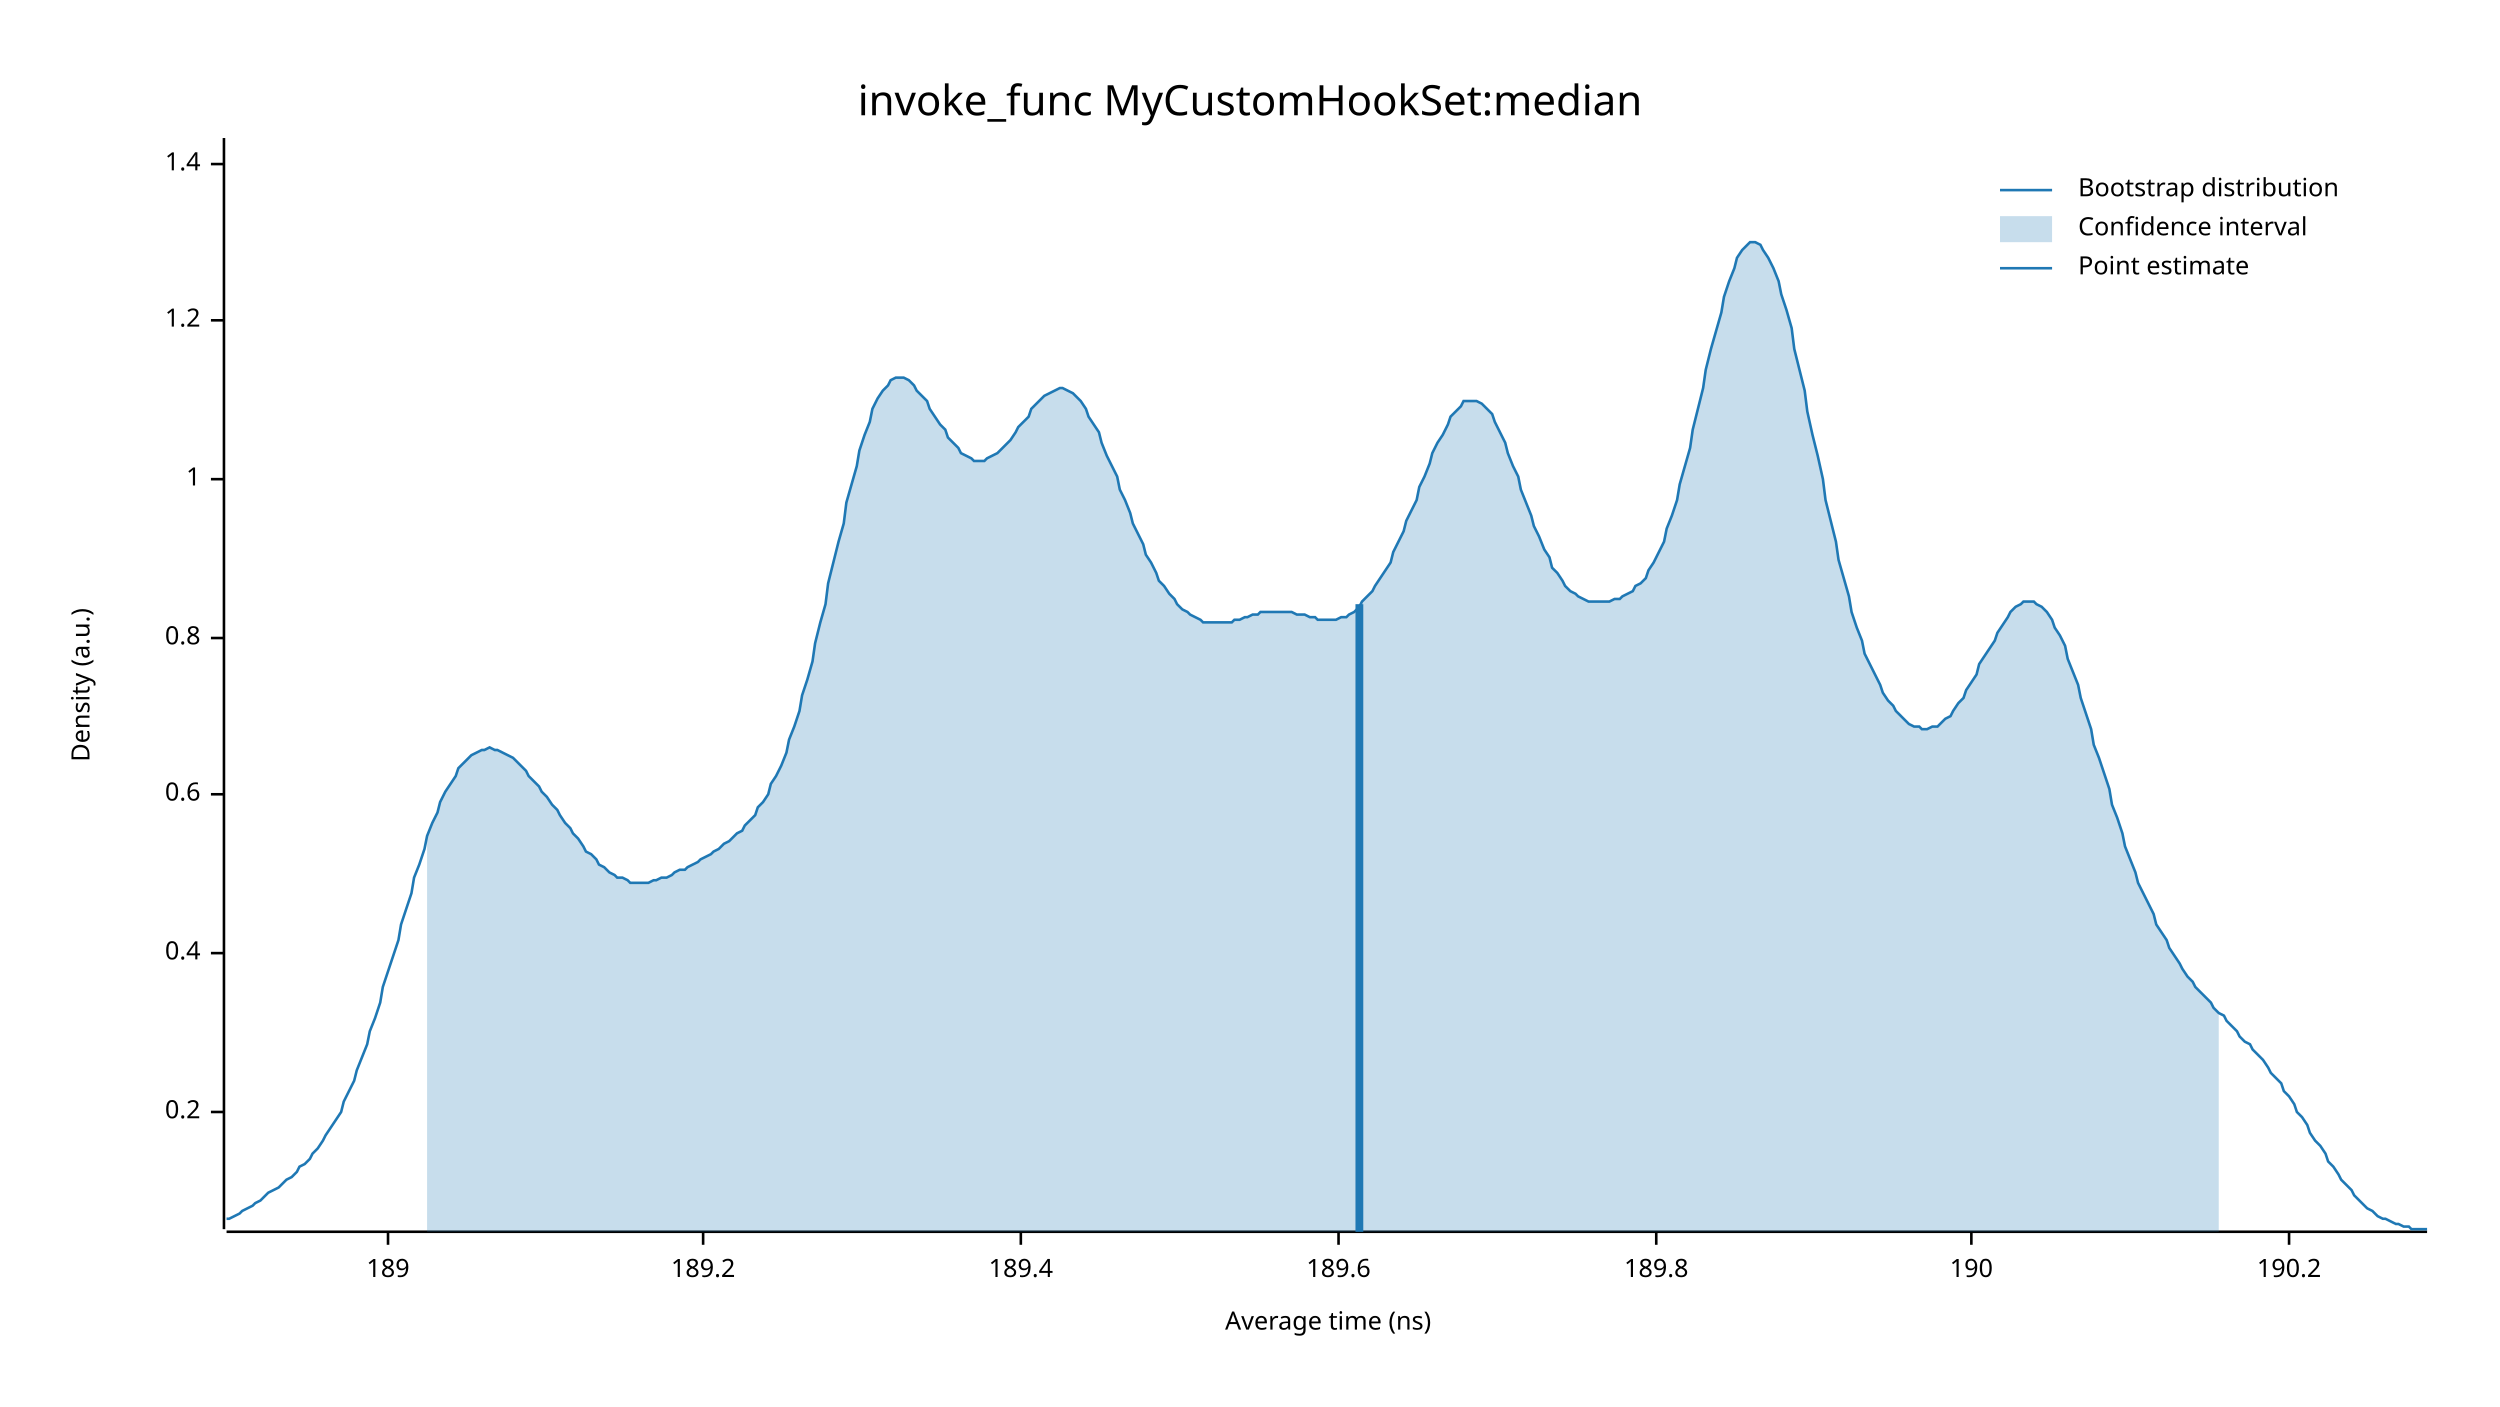
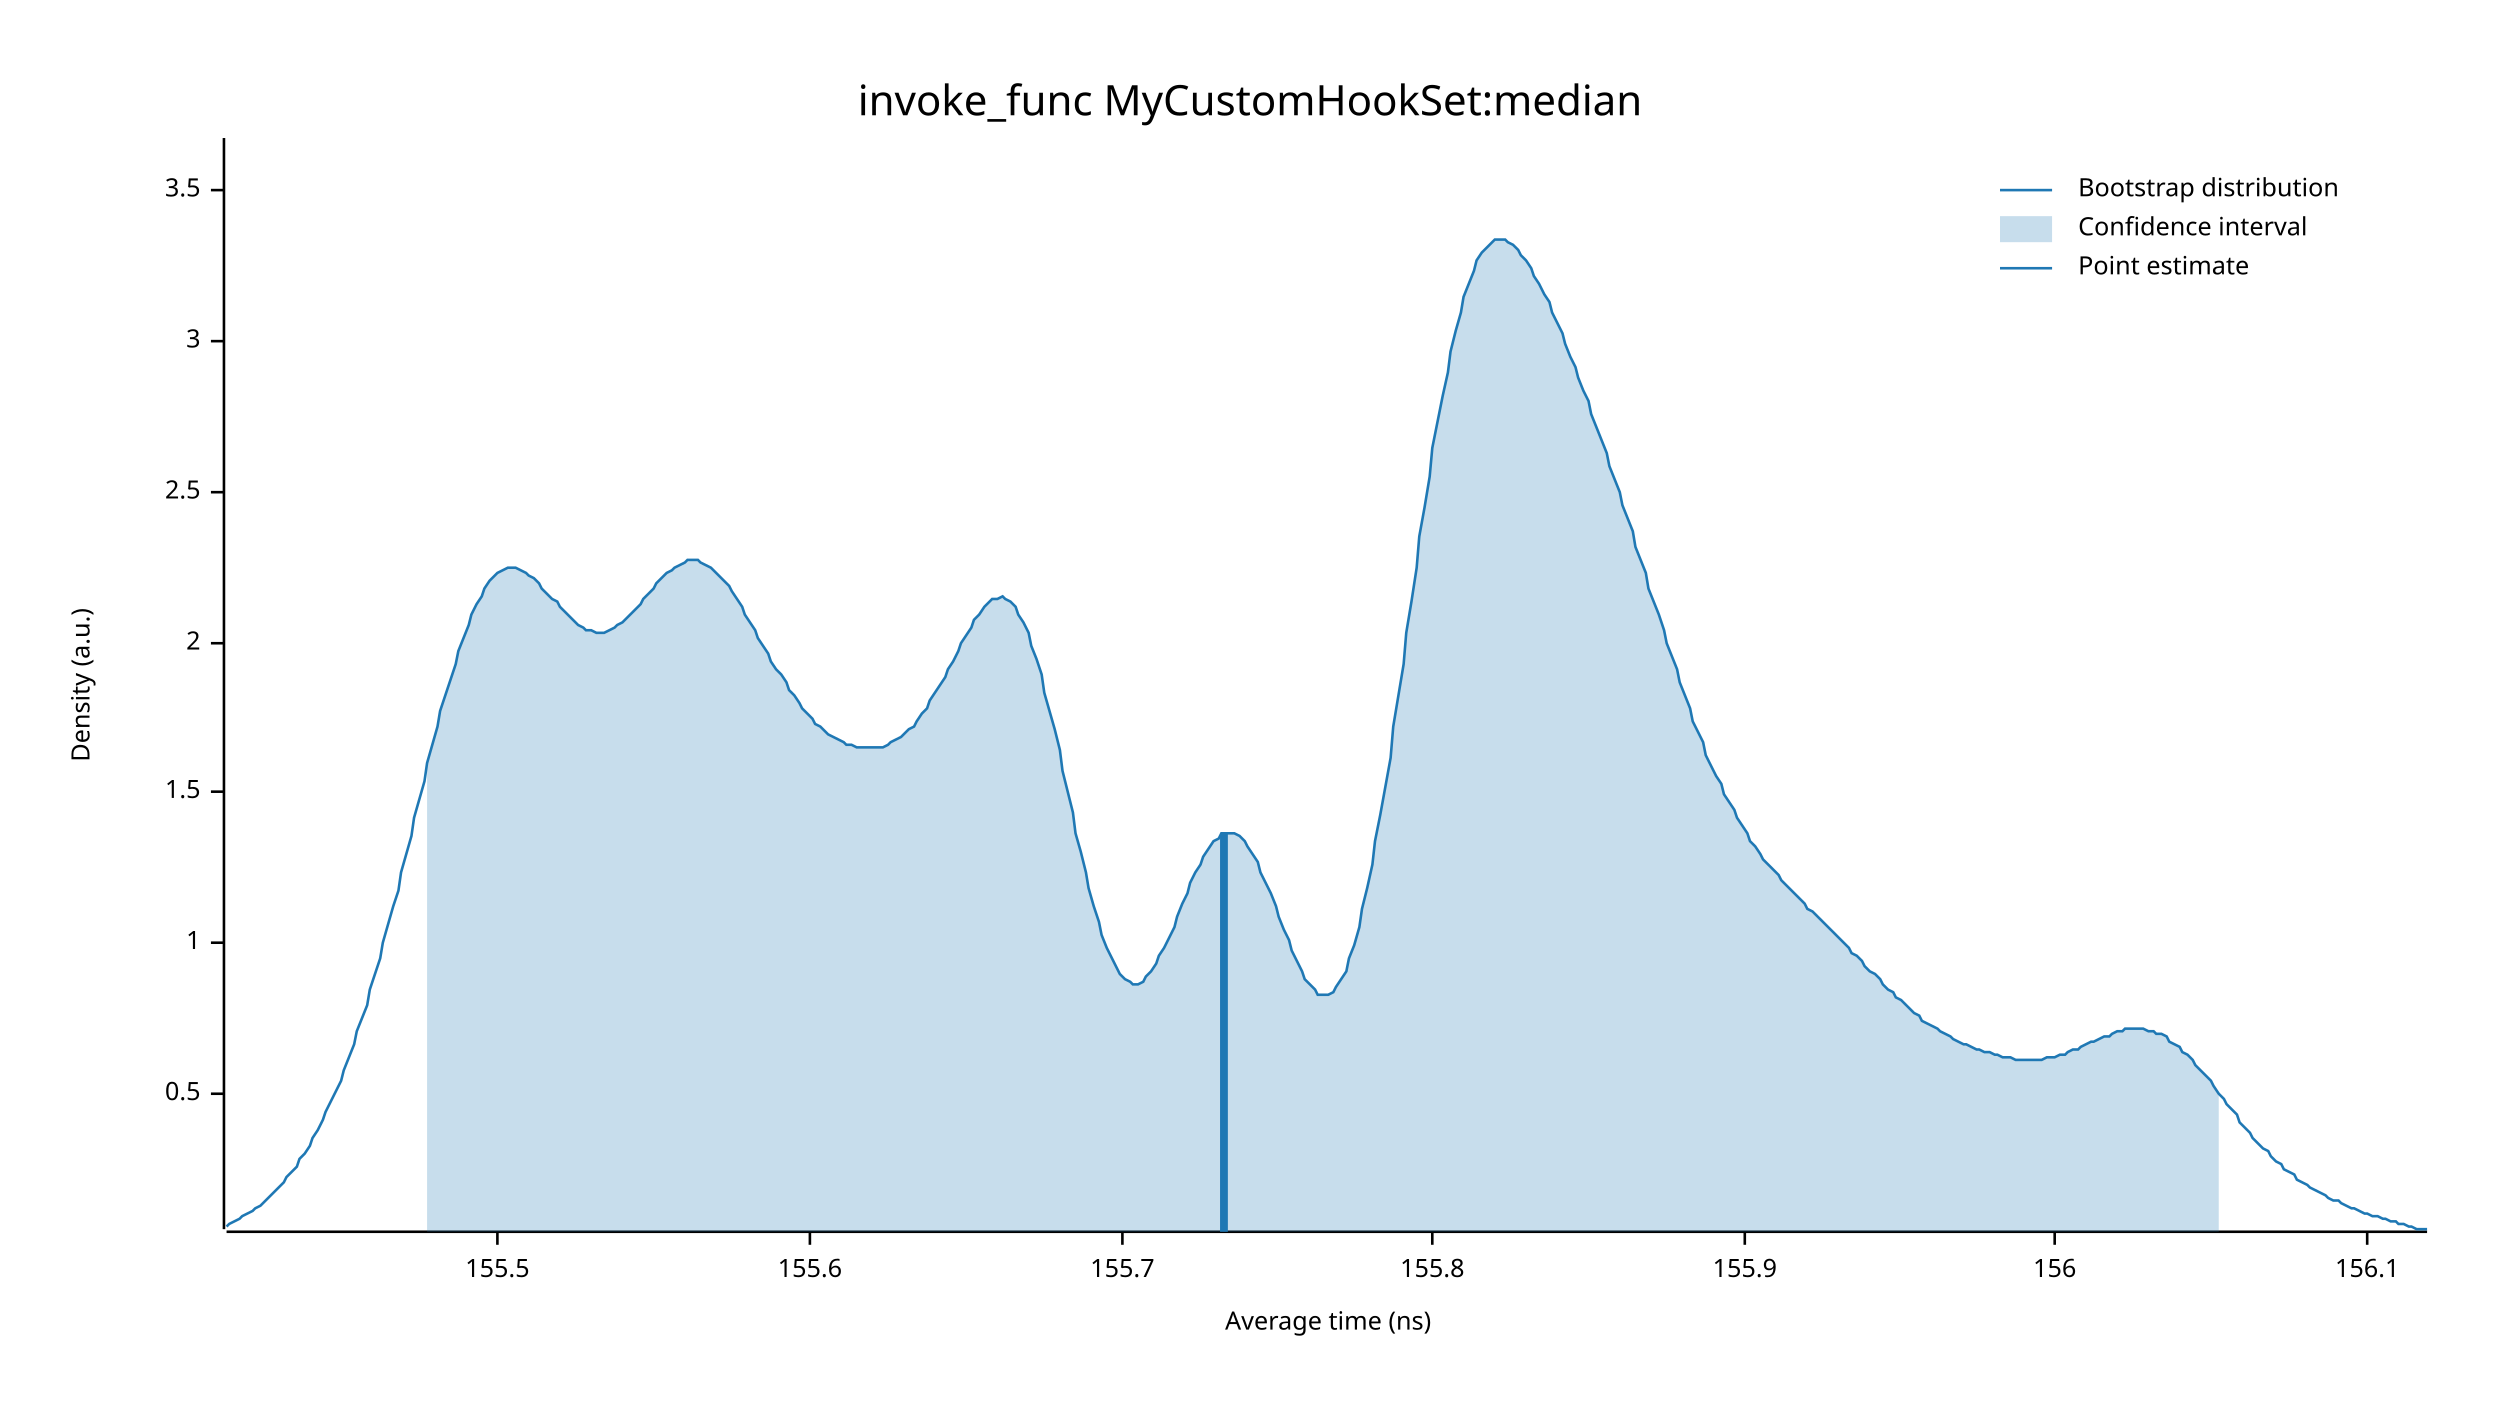
<svg xmlns="http://www.w3.org/2000/svg" width="960" height="540" viewBox="0 0 960 540">
  <text x="480" y="32" dy="0.76em" text-anchor="middle" font-family="sans-serif" font-size="16.129" opacity="1" fill="#000000">
invoke_func MyCustomHookSet:median
</text>
  <text x="27" y="263" dy="0.76em" text-anchor="middle" font-family="sans-serif" font-size="9.677" opacity="1" fill="#000000" transform="rotate(270, 27, 263)">
Density (a.u.)
</text>
  <text x="510" y="513" dy="-0.5ex" text-anchor="middle" font-family="sans-serif" font-size="9.677" opacity="1" fill="#000000">
Average time (ns)
</text>
  <polyline fill="none" opacity="1" stroke="#000000" stroke-width="1" points="86,53 86,472 " />
-   <text x="77" y="427" dy="0.5ex" text-anchor="end" font-family="sans-serif" font-size="9.677" opacity="1" fill="#000000">
- 0.2
+   <text x="77" y="420" dy="0.5ex" text-anchor="end" font-family="sans-serif" font-size="9.677" opacity="1" fill="#000000">
+ 0.5
</text>
-   <polyline fill="none" opacity="1" stroke="#000000" stroke-width="1" points="81,427 86,427 " />
-   <text x="77" y="366" dy="0.5ex" text-anchor="end" font-family="sans-serif" font-size="9.677" opacity="1" fill="#000000">
- 0.4
- </text>
-   <polyline fill="none" opacity="1" stroke="#000000" stroke-width="1" points="81,366 86,366 " />
-   <text x="77" y="305" dy="0.5ex" text-anchor="end" font-family="sans-serif" font-size="9.677" opacity="1" fill="#000000">
- 0.6
- </text>
-   <polyline fill="none" opacity="1" stroke="#000000" stroke-width="1" points="81,305 86,305 " />
-   <text x="77" y="245" dy="0.5ex" text-anchor="end" font-family="sans-serif" font-size="9.677" opacity="1" fill="#000000">
- 0.8
- </text>
-   <polyline fill="none" opacity="1" stroke="#000000" stroke-width="1" points="81,245 86,245 " />
-   <text x="77" y="184" dy="0.5ex" text-anchor="end" font-family="sans-serif" font-size="9.677" opacity="1" fill="#000000">
+   <polyline fill="none" opacity="1" stroke="#000000" stroke-width="1" points="81,420 86,420 " />
+   <text x="77" y="362" dy="0.5ex" text-anchor="end" font-family="sans-serif" font-size="9.677" opacity="1" fill="#000000">
1
</text>
-   <polyline fill="none" opacity="1" stroke="#000000" stroke-width="1" points="81,184 86,184 " />
-   <text x="77" y="123" dy="0.5ex" text-anchor="end" font-family="sans-serif" font-size="9.677" opacity="1" fill="#000000">
- 1.2
+   <polyline fill="none" opacity="1" stroke="#000000" stroke-width="1" points="81,362 86,362 " />
+   <text x="77" y="304" dy="0.5ex" text-anchor="end" font-family="sans-serif" font-size="9.677" opacity="1" fill="#000000">
+ 1.5
</text>
-   <polyline fill="none" opacity="1" stroke="#000000" stroke-width="1" points="81,123 86,123 " />
-   <text x="77" y="63" dy="0.5ex" text-anchor="end" font-family="sans-serif" font-size="9.677" opacity="1" fill="#000000">
- 1.4
+   <polyline fill="none" opacity="1" stroke="#000000" stroke-width="1" points="81,304 86,304 " />
+   <text x="77" y="247" dy="0.5ex" text-anchor="end" font-family="sans-serif" font-size="9.677" opacity="1" fill="#000000">
+ 2
</text>
-   <polyline fill="none" opacity="1" stroke="#000000" stroke-width="1" points="81,63 86,63 " />
+   <polyline fill="none" opacity="1" stroke="#000000" stroke-width="1" points="81,247 86,247 " />
+   <text x="77" y="189" dy="0.5ex" text-anchor="end" font-family="sans-serif" font-size="9.677" opacity="1" fill="#000000">
+ 2.5
+ </text>
+   <polyline fill="none" opacity="1" stroke="#000000" stroke-width="1" points="81,189 86,189 " />
+   <text x="77" y="131" dy="0.5ex" text-anchor="end" font-family="sans-serif" font-size="9.677" opacity="1" fill="#000000">
+ 3
+ </text>
+   <polyline fill="none" opacity="1" stroke="#000000" stroke-width="1" points="81,131 86,131 " />
+   <text x="77" y="73" dy="0.5ex" text-anchor="end" font-family="sans-serif" font-size="9.677" opacity="1" fill="#000000">
+ 3.5
+ </text>
+   <polyline fill="none" opacity="1" stroke="#000000" stroke-width="1" points="81,73 86,73 " />
  <polyline fill="none" opacity="1" stroke="#000000" stroke-width="1" points="87,473 932,473 " />
-   <text x="149" y="483" dy="0.76em" text-anchor="middle" font-family="sans-serif" font-size="9.677" opacity="1" fill="#000000">
- 189
+   <text x="191" y="483" dy="0.76em" text-anchor="middle" font-family="sans-serif" font-size="9.677" opacity="1" fill="#000000">
+ 155.5
</text>
-   <polyline fill="none" opacity="1" stroke="#000000" stroke-width="1" points="149,473 149,478 " />
-   <text x="270" y="483" dy="0.76em" text-anchor="middle" font-family="sans-serif" font-size="9.677" opacity="1" fill="#000000">
- 189.2
+   <polyline fill="none" opacity="1" stroke="#000000" stroke-width="1" points="191,473 191,478 " />
+   <text x="311" y="483" dy="0.76em" text-anchor="middle" font-family="sans-serif" font-size="9.677" opacity="1" fill="#000000">
+ 155.6
</text>
-   <polyline fill="none" opacity="1" stroke="#000000" stroke-width="1" points="270,473 270,478 " />
-   <text x="392" y="483" dy="0.76em" text-anchor="middle" font-family="sans-serif" font-size="9.677" opacity="1" fill="#000000">
- 189.4
+   <polyline fill="none" opacity="1" stroke="#000000" stroke-width="1" points="311,473 311,478 " />
+   <text x="431" y="483" dy="0.76em" text-anchor="middle" font-family="sans-serif" font-size="9.677" opacity="1" fill="#000000">
+ 155.7
</text>
-   <polyline fill="none" opacity="1" stroke="#000000" stroke-width="1" points="392,473 392,478 " />
-   <text x="514" y="483" dy="0.76em" text-anchor="middle" font-family="sans-serif" font-size="9.677" opacity="1" fill="#000000">
- 189.6
+   <polyline fill="none" opacity="1" stroke="#000000" stroke-width="1" points="431,473 431,478 " />
+   <text x="550" y="483" dy="0.76em" text-anchor="middle" font-family="sans-serif" font-size="9.677" opacity="1" fill="#000000">
+ 155.8
</text>
-   <polyline fill="none" opacity="1" stroke="#000000" stroke-width="1" points="514,473 514,478 " />
-   <text x="636" y="483" dy="0.76em" text-anchor="middle" font-family="sans-serif" font-size="9.677" opacity="1" fill="#000000">
- 189.8
+   <polyline fill="none" opacity="1" stroke="#000000" stroke-width="1" points="550,473 550,478 " />
+   <text x="670" y="483" dy="0.76em" text-anchor="middle" font-family="sans-serif" font-size="9.677" opacity="1" fill="#000000">
+ 155.9
</text>
-   <polyline fill="none" opacity="1" stroke="#000000" stroke-width="1" points="636,473 636,478 " />
-   <text x="757" y="483" dy="0.76em" text-anchor="middle" font-family="sans-serif" font-size="9.677" opacity="1" fill="#000000">
- 190
+   <polyline fill="none" opacity="1" stroke="#000000" stroke-width="1" points="670,473 670,478 " />
+   <text x="789" y="483" dy="0.76em" text-anchor="middle" font-family="sans-serif" font-size="9.677" opacity="1" fill="#000000">
+ 156
</text>
-   <polyline fill="none" opacity="1" stroke="#000000" stroke-width="1" points="757,473 757,478 " />
-   <text x="879" y="483" dy="0.76em" text-anchor="middle" font-family="sans-serif" font-size="9.677" opacity="1" fill="#000000">
- 190.2
+   <polyline fill="none" opacity="1" stroke="#000000" stroke-width="1" points="789,473 789,478 " />
+   <text x="909" y="483" dy="0.76em" text-anchor="middle" font-family="sans-serif" font-size="9.677" opacity="1" fill="#000000">
+ 156.1
</text>
-   <polyline fill="none" opacity="1" stroke="#000000" stroke-width="1" points="879,473 879,478 " />
-   <polyline fill="none" opacity="1" stroke="#1F78B4" stroke-width="1" points="87,468 88,468 90,467 92,466 93,465 95,464 97,463 98,462 100,461 102,459 103,458 105,457 107,456 109,454 110,453 112,452 114,450 115,448 117,447 119,445 120,443 122,441 124,438 125,436 127,433 129,430 131,427 132,423 134,419 136,415 137,411 139,406 141,401 142,396 144,391 146,385 147,379 149,373 151,367 153,361 154,355 156,349 158,343 159,337 161,332 163,326 164,321 166,316 168,312 169,308 171,304 173,301 175,298 176,295 178,293 180,291 181,290 183,289 185,288 186,288 188,287 190,288 191,288 193,289 195,290 197,291 198,292 200,294 202,296 203,298 205,300 207,302 208,304 210,306 212,309 214,311 215,313 217,316 219,318 220,320 222,322 224,325 225,327 227,328 229,330 230,332 232,333 234,335 236,336 237,337 239,337 241,338 242,339 244,339 246,339 247,339 249,339 251,338 252,338 254,337 256,337 258,336 259,335 261,334 263,334 264,333 266,332 268,331 269,330 271,329 273,328 274,327 276,326 278,324 280,323 281,322 283,320 285,319 286,317 288,315 290,313 291,310 293,308 295,305 296,301 298,298 300,294 302,289 303,284 305,279 307,273 308,267 310,261 312,254 313,247 315,239 317,232 318,224 320,216 322,208 324,201 325,193 327,186 329,179 330,173 332,167 334,162 335,157 337,153 339,150 341,148 342,146 344,145 346,145 347,145 349,146 351,148 352,150 354,152 356,154 357,157 359,160 361,163 363,165 364,168 366,170 368,172 369,174 371,175 373,176 374,177 376,177 378,177 379,176 381,175 383,174 385,172 386,171 388,169 390,166 391,164 393,162 395,160 396,157 398,155 400,153 401,152 403,151 405,150 407,149 408,149 410,150 412,151 413,152 415,154 417,157 418,160 420,163 422,166 423,170 425,175 427,179 429,183 430,188 432,192 434,197 435,201 437,205 439,209 440,213 442,216 444,220 445,223 447,225 449,228 451,230 452,232 454,234 456,235 457,236 459,237 461,238 462,239 464,239 466,239 468,239 469,239 471,239 473,239 474,238 476,238 478,237 479,237 481,236 483,236 484,235 486,235 488,235 490,235 491,235 493,235 495,235 496,235 498,236 500,236 501,236 503,237 505,237 506,238 508,238 510,238 512,238 513,238 515,237 517,237 518,236 520,235 522,233 523,231 525,229 527,227 528,225 530,222 532,219 534,216 535,212 537,208 539,204 540,200 542,196 544,192 545,187 547,183 549,178 550,174 552,170 554,167 556,163 557,160 559,158 561,156 562,154 564,154 566,154 567,154 569,155 571,157 573,159 574,162 576,166 578,170 579,174 581,179 583,183 584,188 586,193 588,198 589,202 591,206 593,211 595,214 596,218 598,220 600,223 601,225 603,227 605,228 606,229 608,230 610,231 611,231 613,231 615,231 617,231 618,231 620,230 622,230 623,229 625,228 627,227 628,225 630,224 632,222 633,219 635,216 637,212 639,208 640,203 642,198 644,192 645,186 647,179 649,172 650,165 652,157 654,149 655,142 657,134 659,127 661,120 662,114 664,108 666,103 667,99 669,96 671,94 672,93 674,93 676,94 677,96 679,99 681,103 683,108 684,113 686,119 688,126 689,134 691,142 693,150 694,158 696,167 698,175 700,184 701,192 703,200 705,208 706,215 708,222 710,229 711,235 713,241 715,246 716,251 718,255 720,259 722,263 723,266 725,269 727,271 728,273 730,275 732,277 733,278 735,279 737,279 738,280 740,280 742,279 744,279 745,278 747,276 749,275 750,273 752,270 754,268 755,265 757,262 759,259 760,255 762,252 764,249 766,246 767,243 769,240 771,237 772,235 774,233 776,232 777,231 779,231 781,231 782,232 784,233 786,235 788,238 789,241 791,244 793,248 794,253 796,258 798,263 799,268 801,274 803,280 804,286 806,291 808,297 810,303 811,309 813,314 815,320 816,325 818,330 820,335 821,339 823,343 825,347 827,351 828,355 830,358 832,361 833,364 835,367 837,370 838,372 840,375 842,377 843,379 845,381 847,383 849,385 850,387 852,389 854,390 855,392 857,394 859,396 860,398 862,400 864,401 865,403 867,405 869,407 871,410 872,412 874,414 876,416 877,419 879,421 881,424 882,427 884,429 886,432 887,435 889,438 891,440 893,443 894,446 896,448 898,451 899,453 901,455 903,457 904,459 906,461 908,463 909,464 911,465 913,467 915,468 916,468 918,469 920,470 921,470 923,471 925,471 926,472 928,472 930,472 932,472 " />
-   <polygon opacity="0.25" fill="#1F78B4" points="164,321 166,316 168,312 169,308 171,304 173,301 175,298 176,295 178,293 180,291 181,290 183,289 185,288 186,288 188,287 190,288 191,288 193,289 195,290 197,291 198,292 200,294 202,296 203,298 205,300 207,302 208,304 210,306 212,309 214,311 215,313 217,316 219,318 220,320 222,322 224,325 225,327 227,328 229,330 230,332 232,333 234,335 236,336 237,337 239,337 241,338 242,339 244,339 246,339 247,339 249,339 251,338 252,338 254,337 256,337 258,336 259,335 261,334 263,334 264,333 266,332 268,331 269,330 271,329 273,328 274,327 276,326 278,324 280,323 281,322 283,320 285,319 286,317 288,315 290,313 291,310 293,308 295,305 296,301 298,298 300,294 302,289 303,284 305,279 307,273 308,267 310,261 312,254 313,247 315,239 317,232 318,224 320,216 322,208 324,201 325,193 327,186 329,179 330,173 332,167 334,162 335,157 337,153 339,150 341,148 342,146 344,145 346,145 347,145 349,146 351,148 352,150 354,152 356,154 357,157 359,160 361,163 363,165 364,168 366,170 368,172 369,174 371,175 373,176 374,177 376,177 378,177 379,176 381,175 383,174 385,172 386,171 388,169 390,166 391,164 393,162 395,160 396,157 398,155 400,153 401,152 403,151 405,150 407,149 408,149 410,150 412,151 413,152 415,154 417,157 418,160 420,163 422,166 423,170 425,175 427,179 429,183 430,188 432,192 434,197 435,201 437,205 439,209 440,213 442,216 444,220 445,223 447,225 449,228 451,230 452,232 454,234 456,235 457,236 459,237 461,238 462,239 464,239 466,239 468,239 469,239 471,239 473,239 474,238 476,238 478,237 479,237 481,236 483,236 484,235 486,235 488,235 490,235 491,235 493,235 495,235 496,235 498,236 500,236 501,236 503,237 505,237 506,238 508,238 510,238 512,238 513,238 515,237 517,237 518,236 520,235 522,233 523,231 525,229 527,227 528,225 530,222 532,219 534,216 535,212 537,208 539,204 540,200 542,196 544,192 545,187 547,183 549,178 550,174 552,170 554,167 556,163 557,160 559,158 561,156 562,154 564,154 566,154 567,154 569,155 571,157 573,159 574,162 576,166 578,170 579,174 581,179 583,183 584,188 586,193 588,198 589,202 591,206 593,211 595,214 596,218 598,220 600,223 601,225 603,227 605,228 606,229 608,230 610,231 611,231 613,231 615,231 617,231 618,231 620,230 622,230 623,229 625,228 627,227 628,225 630,224 632,222 633,219 635,216 637,212 639,208 640,203 642,198 644,192 645,186 647,179 649,172 650,165 652,157 654,149 655,142 657,134 659,127 661,120 662,114 664,108 666,103 667,99 669,96 671,94 672,93 674,93 676,94 677,96 679,99 681,103 683,108 684,113 686,119 688,126 689,134 691,142 693,150 694,158 696,167 698,175 700,184 701,192 703,200 705,208 706,215 708,222 710,229 711,235 713,241 715,246 716,251 718,255 720,259 722,263 723,266 725,269 727,271 728,273 730,275 732,277 733,278 735,279 737,279 738,280 740,280 742,279 744,279 745,278 747,276 749,275 750,273 752,270 754,268 755,265 757,262 759,259 760,255 762,252 764,249 766,246 767,243 769,240 771,237 772,235 774,233 776,232 777,231 779,231 781,231 782,232 784,233 786,235 788,238 789,241 791,244 793,248 794,253 796,258 798,263 799,268 801,274 803,280 804,286 806,291 808,297 810,303 811,309 813,314 815,320 816,325 818,330 820,335 821,339 823,343 825,347 827,351 828,355 830,358 832,361 833,364 835,367 837,370 838,372 840,375 842,377 843,379 845,381 847,383 849,385 850,387 852,389 852,473 164,473 " />
-   <polyline fill="none" opacity="1" stroke="#1F78B4" stroke-width="3" points="522,473 522,232 " />
+   <polyline fill="none" opacity="1" stroke="#000000" stroke-width="1" points="909,473 909,478 " />
+   <polyline fill="none" opacity="1" stroke="#1F78B4" stroke-width="1" points="87,471 88,470 90,469 92,468 93,467 95,466 97,465 98,464 100,463 102,461 103,460 105,458 107,456 109,454 110,452 112,450 114,448 115,445 117,443 119,440 120,437 122,434 124,430 125,427 127,423 129,419 131,415 132,411 134,406 136,401 137,396 139,391 141,386 142,380 144,374 146,368 147,362 149,355 151,348 153,342 154,335 156,328 158,321 159,314 161,307 163,300 164,293 166,286 168,279 169,273 171,267 173,261 175,255 176,250 178,245 180,240 181,236 183,232 185,229 186,226 188,223 190,221 191,220 193,219 195,218 197,218 198,218 200,219 202,220 203,221 205,222 207,224 208,226 210,228 212,230 214,231 215,233 217,235 219,237 220,238 222,240 224,241 225,242 227,242 229,243 230,243 232,243 234,242 236,241 237,240 239,239 241,237 242,236 244,234 246,232 247,230 249,228 251,226 252,224 254,222 256,220 258,219 259,218 261,217 263,216 264,215 266,215 268,215 269,216 271,217 273,218 274,219 276,221 278,223 280,225 281,227 283,230 285,233 286,236 288,239 290,242 291,245 293,248 295,251 296,254 298,257 300,259 302,262 303,265 305,267 307,270 308,272 310,274 312,276 313,278 315,279 317,281 318,282 320,283 322,284 324,285 325,286 327,286 329,287 330,287 332,287 334,287 335,287 337,287 339,287 341,286 342,285 344,284 346,283 347,282 349,280 351,279 352,277 354,274 356,272 357,269 359,266 361,263 363,260 364,257 366,254 368,250 369,247 371,244 373,241 374,238 376,236 378,233 379,232 381,230 383,230 385,229 386,230 388,231 390,233 391,236 393,239 395,243 396,248 398,253 400,259 401,266 403,273 405,280 407,288 408,296 410,304 412,312 413,320 415,327 417,335 418,341 420,348 422,354 423,359 425,364 427,368 429,372 430,374 432,376 434,377 435,378 437,378 439,377 440,375 442,373 444,370 445,367 447,364 449,360 451,356 452,352 454,347 456,343 457,339 459,335 461,332 462,329 464,326 466,323 468,322 469,320 471,320 473,320 474,320 476,321 478,323 479,325 481,328 483,331 484,335 486,339 488,343 490,348 491,352 493,357 495,361 496,365 498,369 500,373 501,376 503,378 505,380 506,382 508,382 510,382 512,381 513,379 515,376 517,373 518,368 520,363 522,356 523,349 525,341 527,332 528,323 530,313 532,302 534,291 535,279 537,267 539,255 540,243 542,231 544,218 545,206 547,195 549,183 550,172 552,162 554,152 556,143 557,135 559,127 561,120 562,114 564,109 566,104 567,100 569,97 571,95 573,93 574,92 576,92 578,92 579,93 581,94 583,96 584,98 586,100 588,103 589,106 591,109 593,113 595,116 596,120 598,124 600,128 601,132 603,137 605,141 606,145 608,150 610,154 611,159 613,164 615,169 617,174 618,179 620,184 622,189 623,194 625,199 627,204 628,210 630,215 632,220 633,226 635,231 637,236 639,242 640,247 642,252 644,257 645,262 647,267 649,272 650,277 652,281 654,285 655,290 657,294 659,298 661,301 662,305 664,308 666,311 667,314 669,317 671,320 672,323 674,325 676,328 677,330 679,332 681,334 683,336 684,338 686,340 688,342 689,343 691,345 693,347 694,349 696,350 698,352 700,354 701,355 703,357 705,359 706,360 708,362 710,364 711,366 713,367 715,369 716,371 718,373 720,374 722,376 723,378 725,380 727,381 728,383 730,384 732,386 733,387 735,389 737,390 738,392 740,393 742,394 744,395 745,396 747,397 749,398 750,399 752,400 754,401 755,401 757,402 759,403 760,403 762,404 764,404 766,405 767,405 769,406 771,406 772,406 774,407 776,407 777,407 779,407 781,407 782,407 784,407 786,406 788,406 789,406 791,405 793,405 794,404 796,403 798,403 799,402 801,401 803,400 804,400 806,399 808,398 810,398 811,397 813,396 815,396 816,395 818,395 820,395 821,395 823,395 825,396 827,396 828,397 830,397 832,398 833,400 835,401 837,402 838,404 840,405 842,407 843,409 845,411 847,413 849,415 850,417 852,420 854,422 855,424 857,426 859,428 860,431 862,433 864,435 865,437 867,439 869,441 871,442 872,444 874,446 876,447 877,449 879,450 881,451 882,453 884,454 886,455 887,456 889,457 891,458 893,459 894,460 896,461 898,461 899,462 901,463 903,464 904,464 906,465 908,466 909,466 911,467 913,467 915,468 916,468 918,469 920,469 921,470 923,470 925,471 926,471 928,472 930,472 932,472 " />
+   <polygon opacity="0.25" fill="#1F78B4" points="164,293 166,286 168,279 169,273 171,267 173,261 175,255 176,250 178,245 180,240 181,236 183,232 185,229 186,226 188,223 190,221 191,220 193,219 195,218 197,218 198,218 200,219 202,220 203,221 205,222 207,224 208,226 210,228 212,230 214,231 215,233 217,235 219,237 220,238 222,240 224,241 225,242 227,242 229,243 230,243 232,243 234,242 236,241 237,240 239,239 241,237 242,236 244,234 246,232 247,230 249,228 251,226 252,224 254,222 256,220 258,219 259,218 261,217 263,216 264,215 266,215 268,215 269,216 271,217 273,218 274,219 276,221 278,223 280,225 281,227 283,230 285,233 286,236 288,239 290,242 291,245 293,248 295,251 296,254 298,257 300,259 302,262 303,265 305,267 307,270 308,272 310,274 312,276 313,278 315,279 317,281 318,282 320,283 322,284 324,285 325,286 327,286 329,287 330,287 332,287 334,287 335,287 337,287 339,287 341,286 342,285 344,284 346,283 347,282 349,280 351,279 352,277 354,274 356,272 357,269 359,266 361,263 363,260 364,257 366,254 368,250 369,247 371,244 373,241 374,238 376,236 378,233 379,232 381,230 383,230 385,229 386,230 388,231 390,233 391,236 393,239 395,243 396,248 398,253 400,259 401,266 403,273 405,280 407,288 408,296 410,304 412,312 413,320 415,327 417,335 418,341 420,348 422,354 423,359 425,364 427,368 429,372 430,374 432,376 434,377 435,378 437,378 439,377 440,375 442,373 444,370 445,367 447,364 449,360 451,356 452,352 454,347 456,343 457,339 459,335 461,332 462,329 464,326 466,323 468,322 469,320 471,320 473,320 474,320 476,321 478,323 479,325 481,328 483,331 484,335 486,339 488,343 490,348 491,352 493,357 495,361 496,365 498,369 500,373 501,376 503,378 505,380 506,382 508,382 510,382 512,381 513,379 515,376 517,373 518,368 520,363 522,356 523,349 525,341 527,332 528,323 530,313 532,302 534,291 535,279 537,267 539,255 540,243 542,231 544,218 545,206 547,195 549,183 550,172 552,162 554,152 556,143 557,135 559,127 561,120 562,114 564,109 566,104 567,100 569,97 571,95 573,93 574,92 576,92 578,92 579,93 581,94 583,96 584,98 586,100 588,103 589,106 591,109 593,113 595,116 596,120 598,124 600,128 601,132 603,137 605,141 606,145 608,150 610,154 611,159 613,164 615,169 617,174 618,179 620,184 622,189 623,194 625,199 627,204 628,210 630,215 632,220 633,226 635,231 637,236 639,242 640,247 642,252 644,257 645,262 647,267 649,272 650,277 652,281 654,285 655,290 657,294 659,298 661,301 662,305 664,308 666,311 667,314 669,317 671,320 672,323 674,325 676,328 677,330 679,332 681,334 683,336 684,338 686,340 688,342 689,343 691,345 693,347 694,349 696,350 698,352 700,354 701,355 703,357 705,359 706,360 708,362 710,364 711,366 713,367 715,369 716,371 718,373 720,374 722,376 723,378 725,380 727,381 728,383 730,384 732,386 733,387 735,389 737,390 738,392 740,393 742,394 744,395 745,396 747,397 749,398 750,399 752,400 754,401 755,401 757,402 759,403 760,403 762,404 764,404 766,405 767,405 769,406 771,406 772,406 774,407 776,407 777,407 779,407 781,407 782,407 784,407 786,406 788,406 789,406 791,405 793,405 794,404 796,403 798,403 799,402 801,401 803,400 804,400 806,399 808,398 810,398 811,397 813,396 815,396 816,395 818,395 820,395 821,395 823,395 825,396 827,396 828,397 830,397 832,398 833,400 835,401 837,402 838,404 840,405 842,407 843,409 845,411 847,413 849,415 850,417 852,420 852,473 164,473 " />
+   <polyline fill="none" opacity="1" stroke="#1F78B4" stroke-width="3" points="470,473 470,320 " />
  <text x="798" y="68" dy="0.76em" text-anchor="start" font-family="sans-serif" font-size="9.677" opacity="1" fill="#000000">
Bootstrap distribution
</text>
  <text x="798" y="83" dy="0.76em" text-anchor="start" font-family="sans-serif" font-size="9.677" opacity="1" fill="#000000">
Confidence interval
</text>
  <text x="798" y="98" dy="0.76em" text-anchor="start" font-family="sans-serif" font-size="9.677" opacity="1" fill="#000000">
Point estimate
</text>
  <polyline fill="none" opacity="1" stroke="#1F78B4" stroke-width="1" points="768,73 788,73 " />
  <rect x="768" y="83" width="20" height="10" opacity="0.25" fill="#1F78B4" stroke="none" />
  <polyline fill="none" opacity="1" stroke="#1F78B4" stroke-width="1" points="768,103 788,103 " />
</svg>
